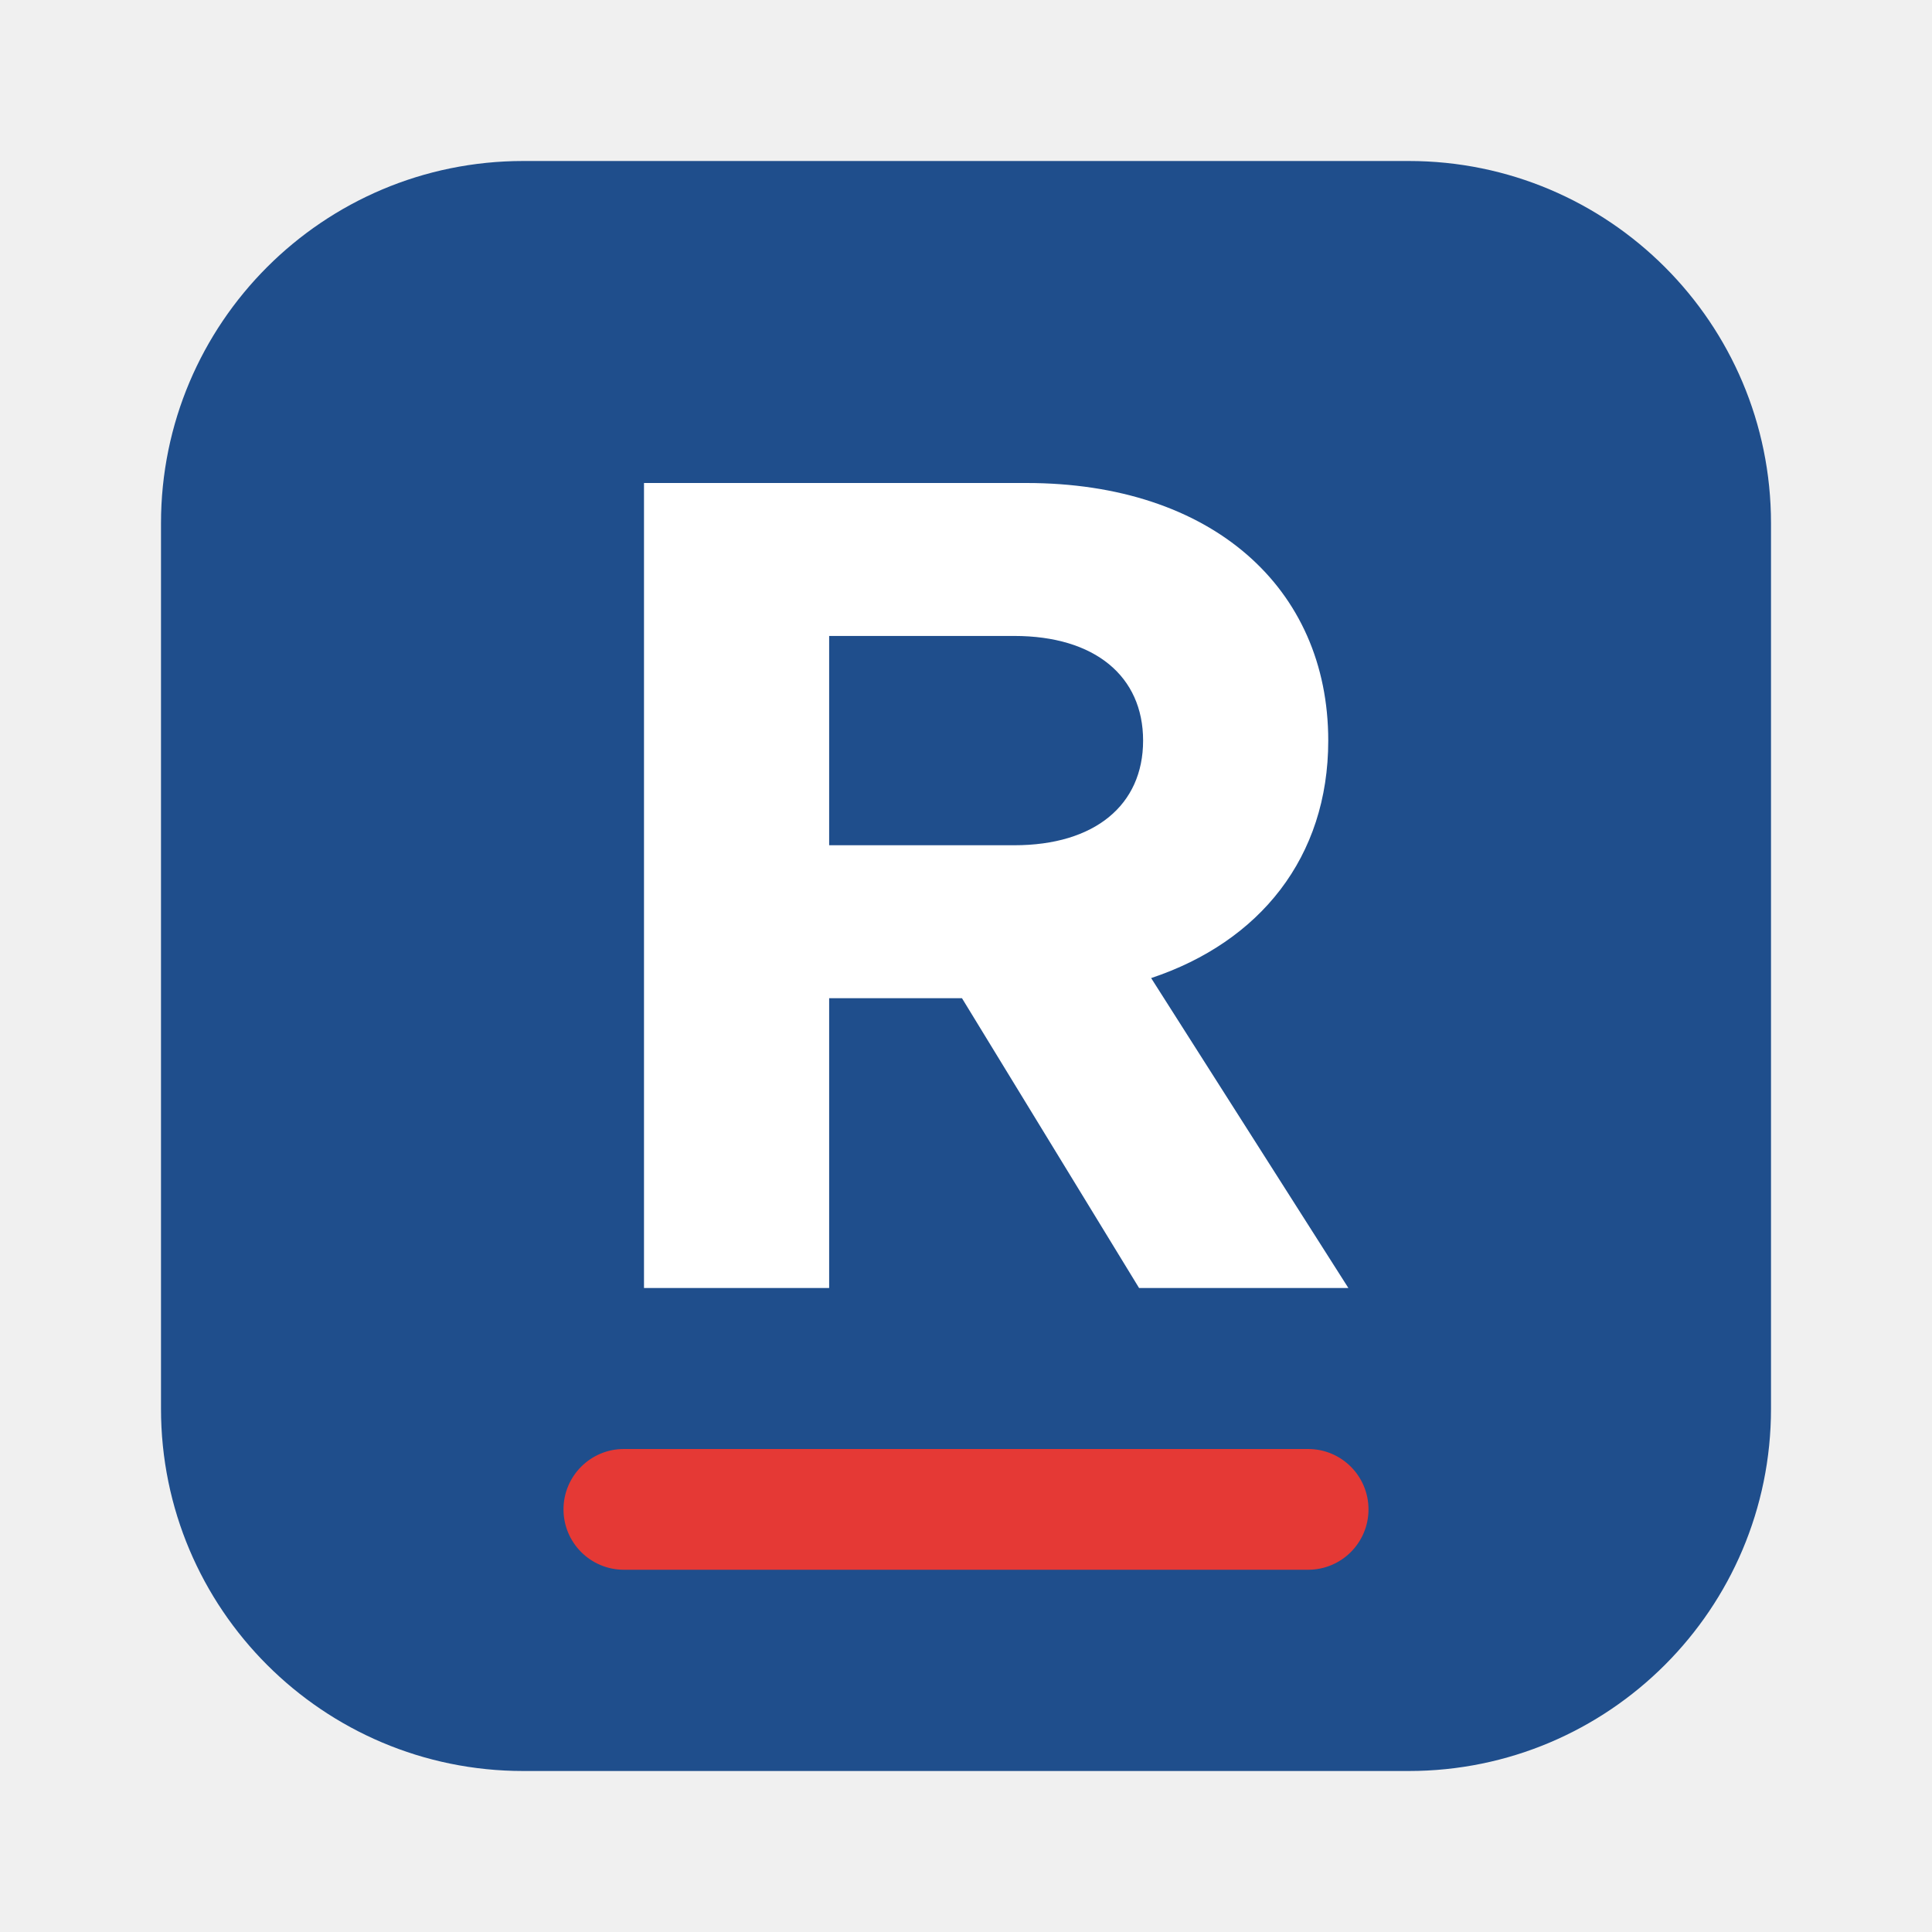
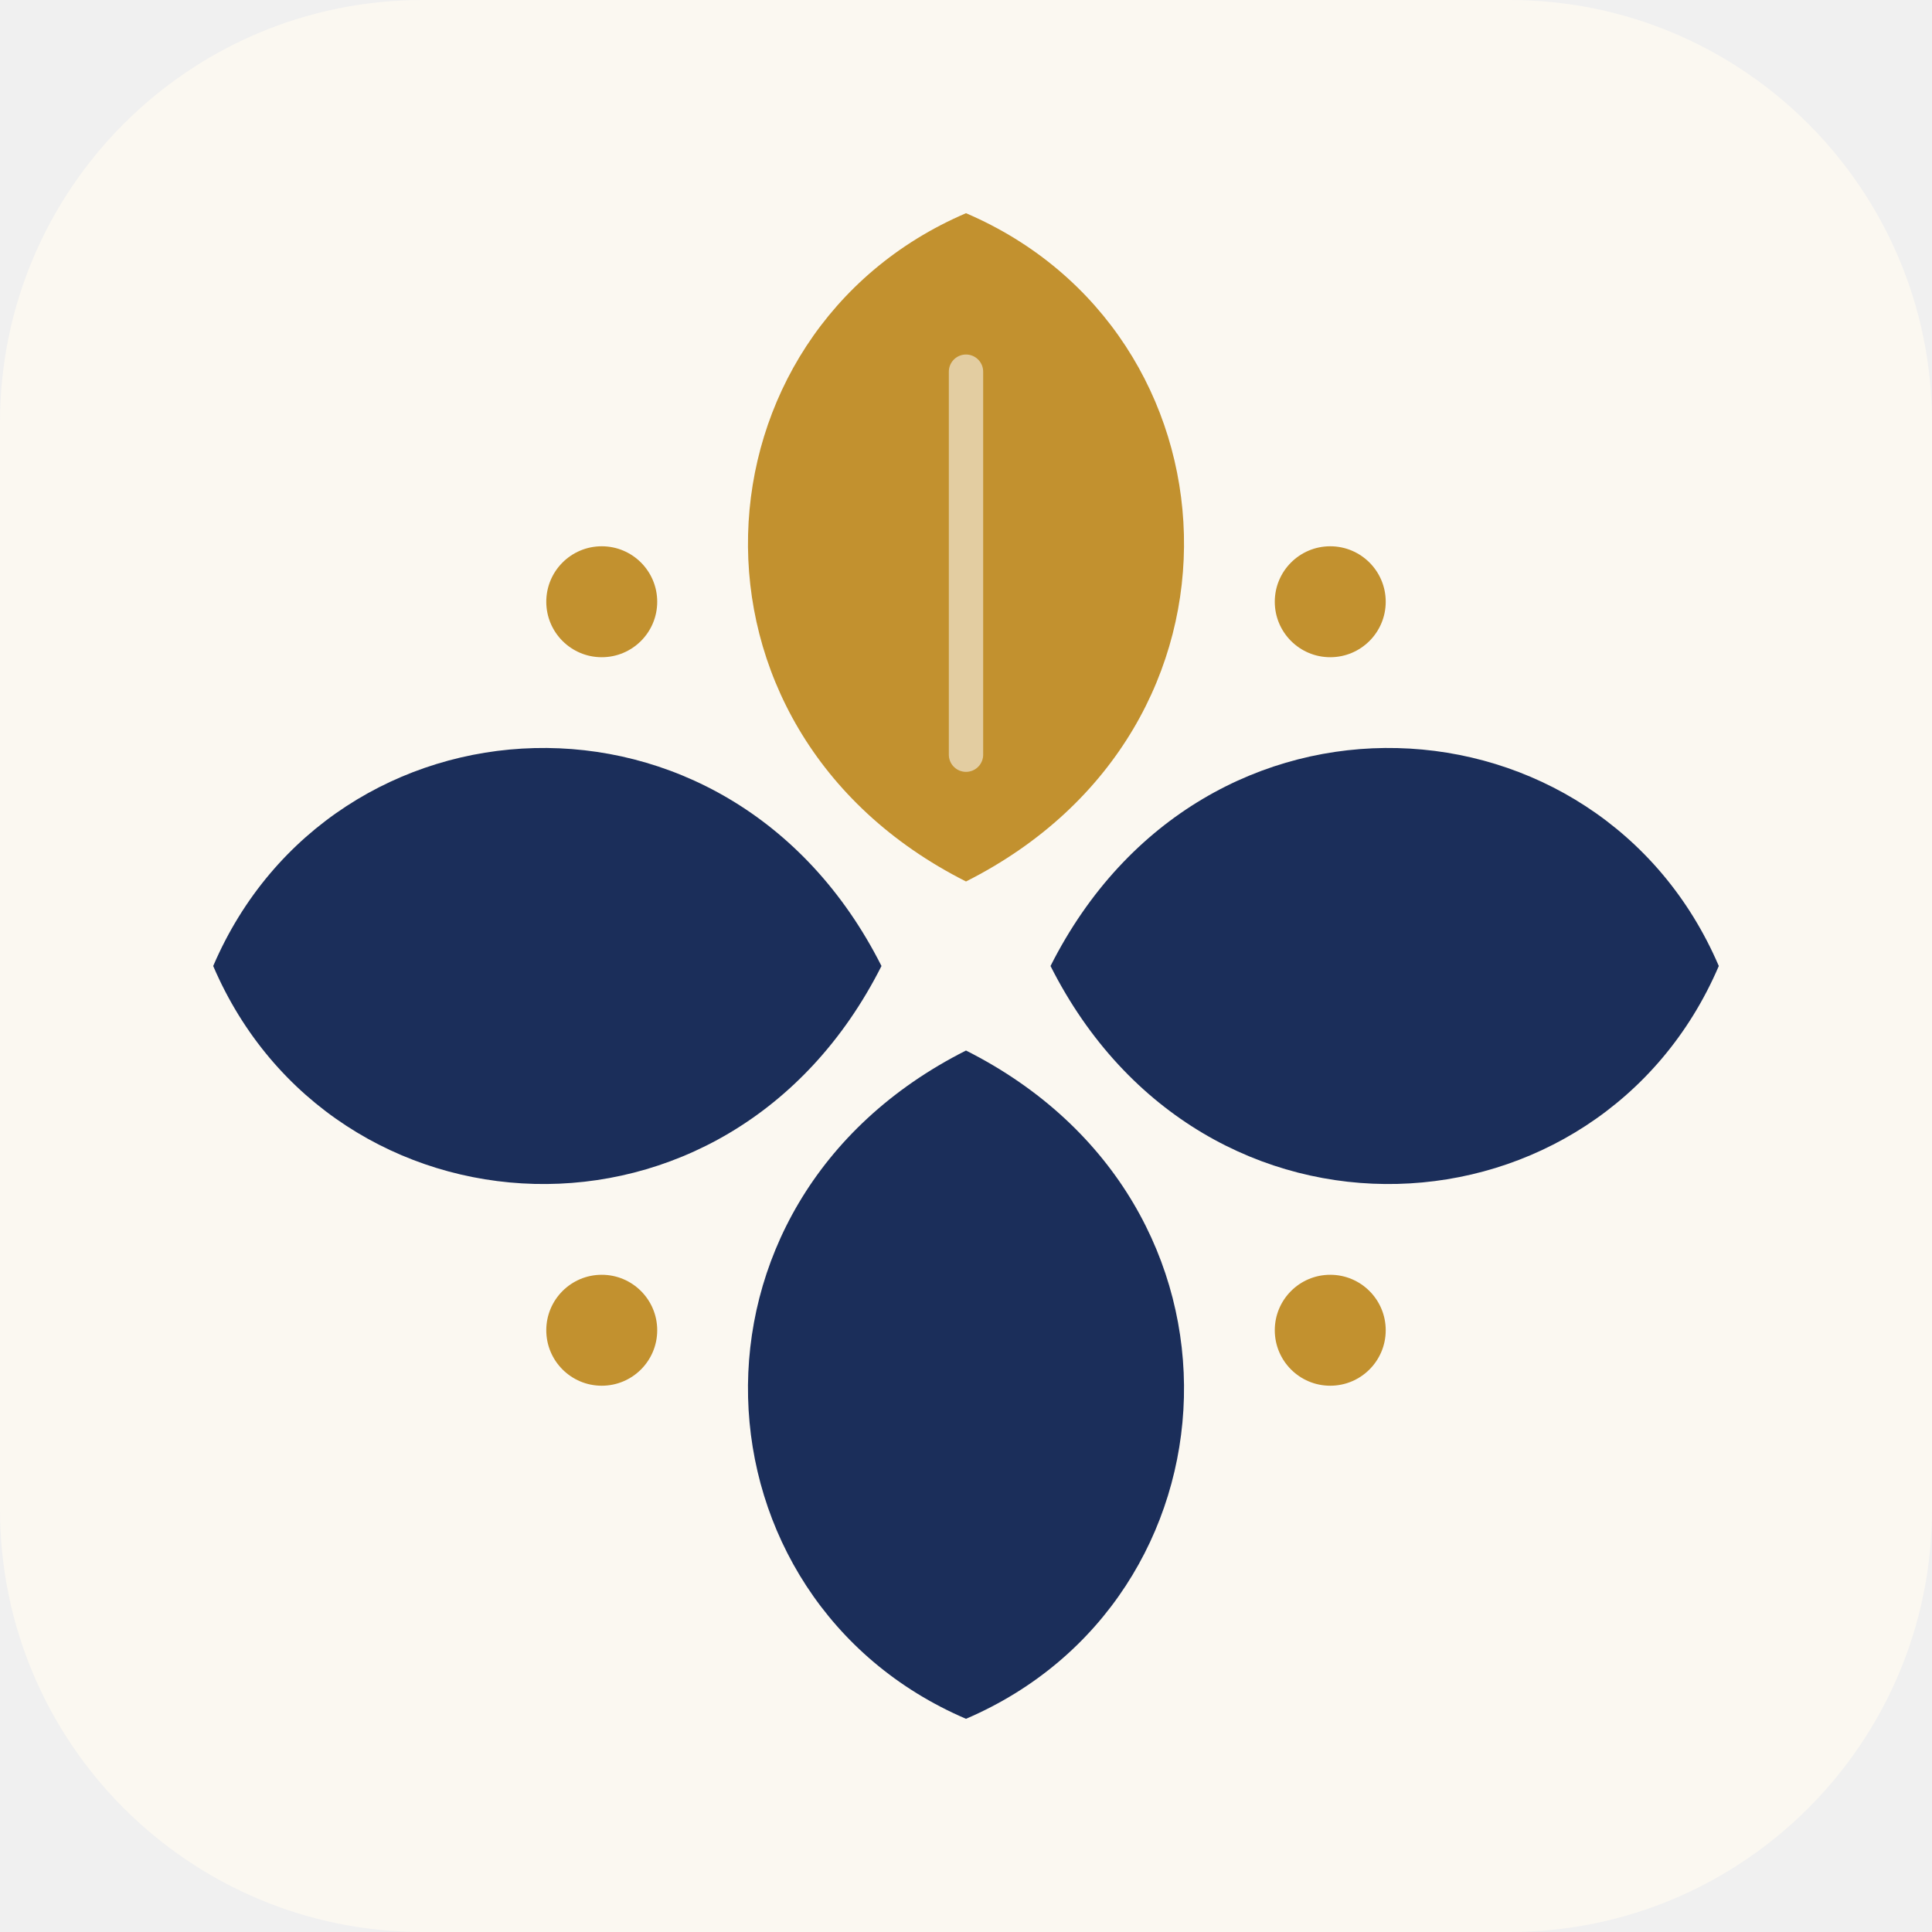
- <svg xmlns="http://www.w3.org/2000/svg" viewBox="0 0 48 48">
-   <rect x="4" y="4" width="40" height="40" rx="9" fill="#1F4E8C" />
-   <path d="M16 32V12h9.5c4.6 0 7.5 2.6 7.5 6.4 0 2.9-1.7 5-4.4 5.9L33.5 32h-5.2l-4.4-7.2H20.6V32zm4.6-11h4.6c2 0 3.2-1 3.2-2.6s-1.2-2.6-3.2-2.6h-4.6z" fill="#fff" />
-   <rect x="14" y="36" width="20" height="3" rx="1.5" fill="#E53935" />
+ <svg xmlns="http://www.w3.org/2000/svg" viewBox="0 0 64 64" role="img" aria-label="Kinera">
+   <rect width="64" height="64" rx="14" fill="#FBF8F1" />
+   <g transform="translate(4 4) scale(.875)">
+     <path d="M32 28.8 C20.5 23 21.5 8 32 3.5 C42.5 8 43.5 23 32 28.8Z" fill="#C2912F" transform="rotate(0 32 32)" />
+     <path d="M32 28.8 C20.5 23 21.5 8 32 3.5 C42.5 8 43.5 23 32 28.8Z" fill="#1B2E5A" transform="rotate(90 32 32)" />
+     <path d="M32 28.8 C20.5 23 21.5 8 32 3.5 C42.5 8 43.5 23 32 28.8Z" fill="#1B2E5A" transform="rotate(180 32 32)" />
+     <path d="M32 28.8 C20.5 23 21.5 8 32 3.5 C42.5 8 43.5 23 32 28.8Z" fill="#1B2E5A" transform="rotate(270 32 32)" />
+     <path d="M32 9.5V24" stroke="#FFFFFF" stroke-width="1.3" stroke-linecap="round" opacity=".55" />
+     <circle cx="45.79" cy="18.21" r="2.1" fill="#C2912F" />
+     <circle cx="45.79" cy="45.79" r="2.1" fill="#C2912F" />
+     <circle cx="18.21" cy="45.79" r="2.1" fill="#C2912F" />
+     <circle cx="18.21" cy="18.21" r="2.1" fill="#C2912F" />
+   </g>
</svg>
